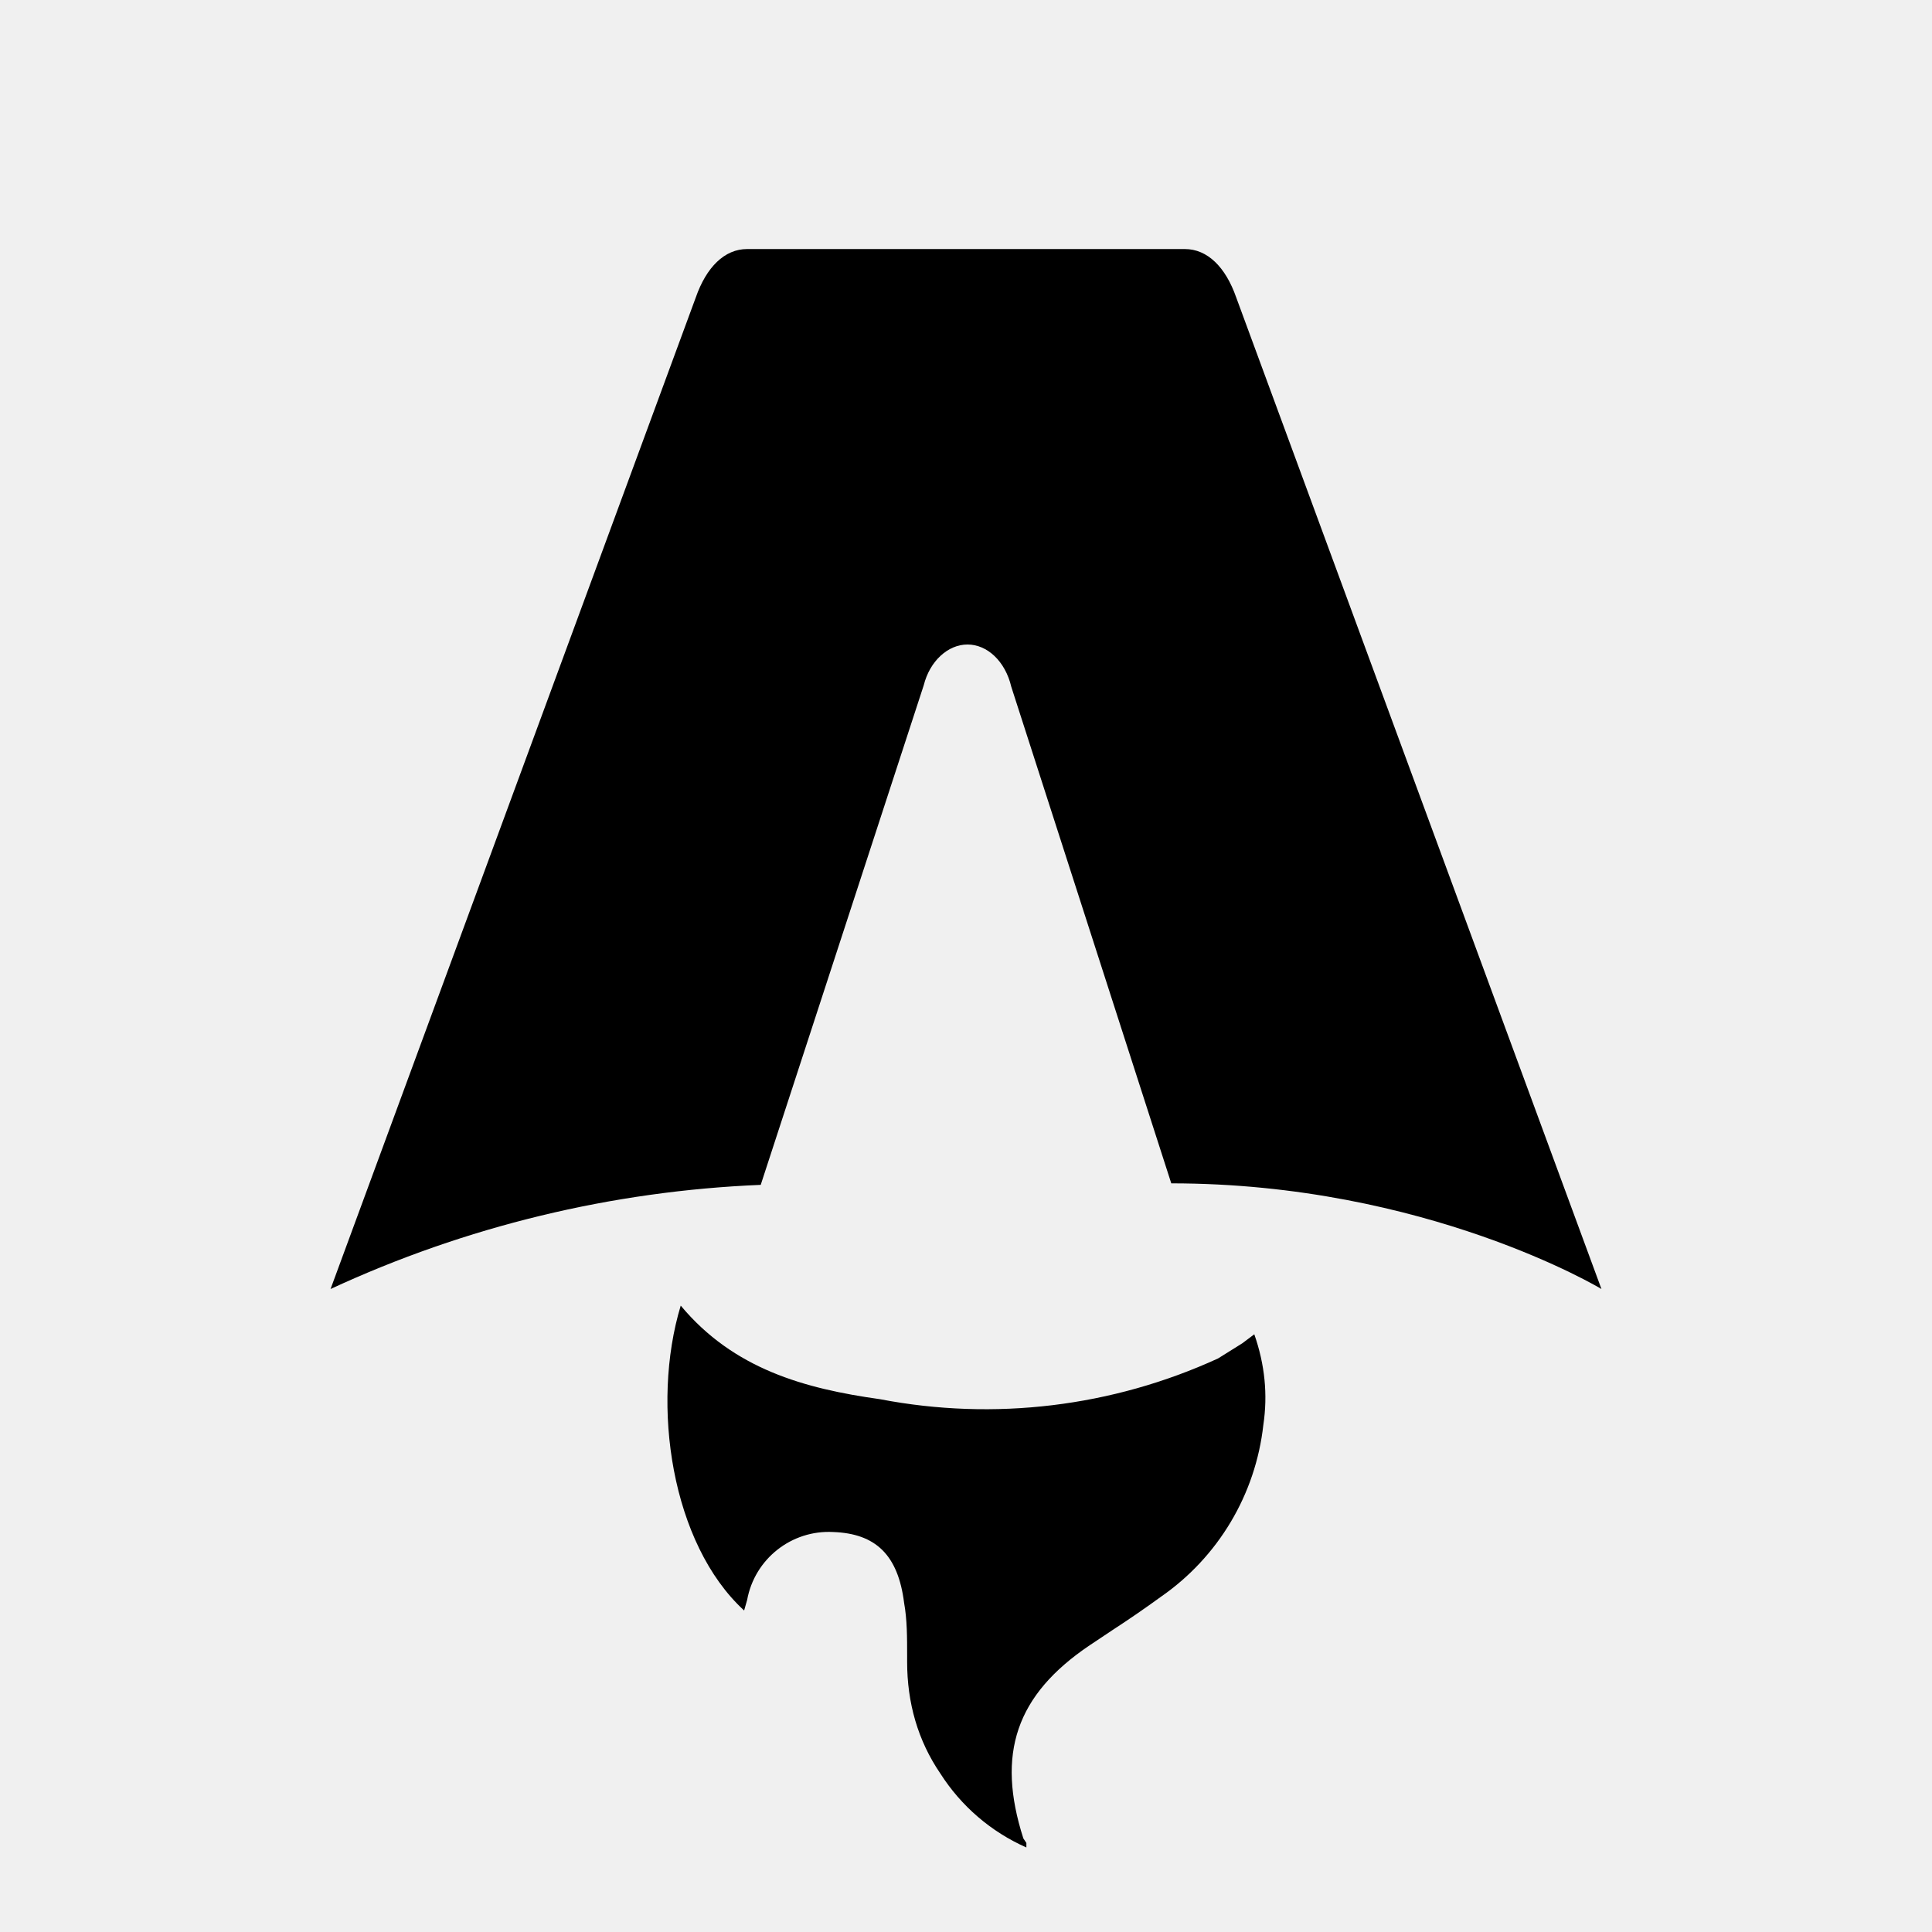
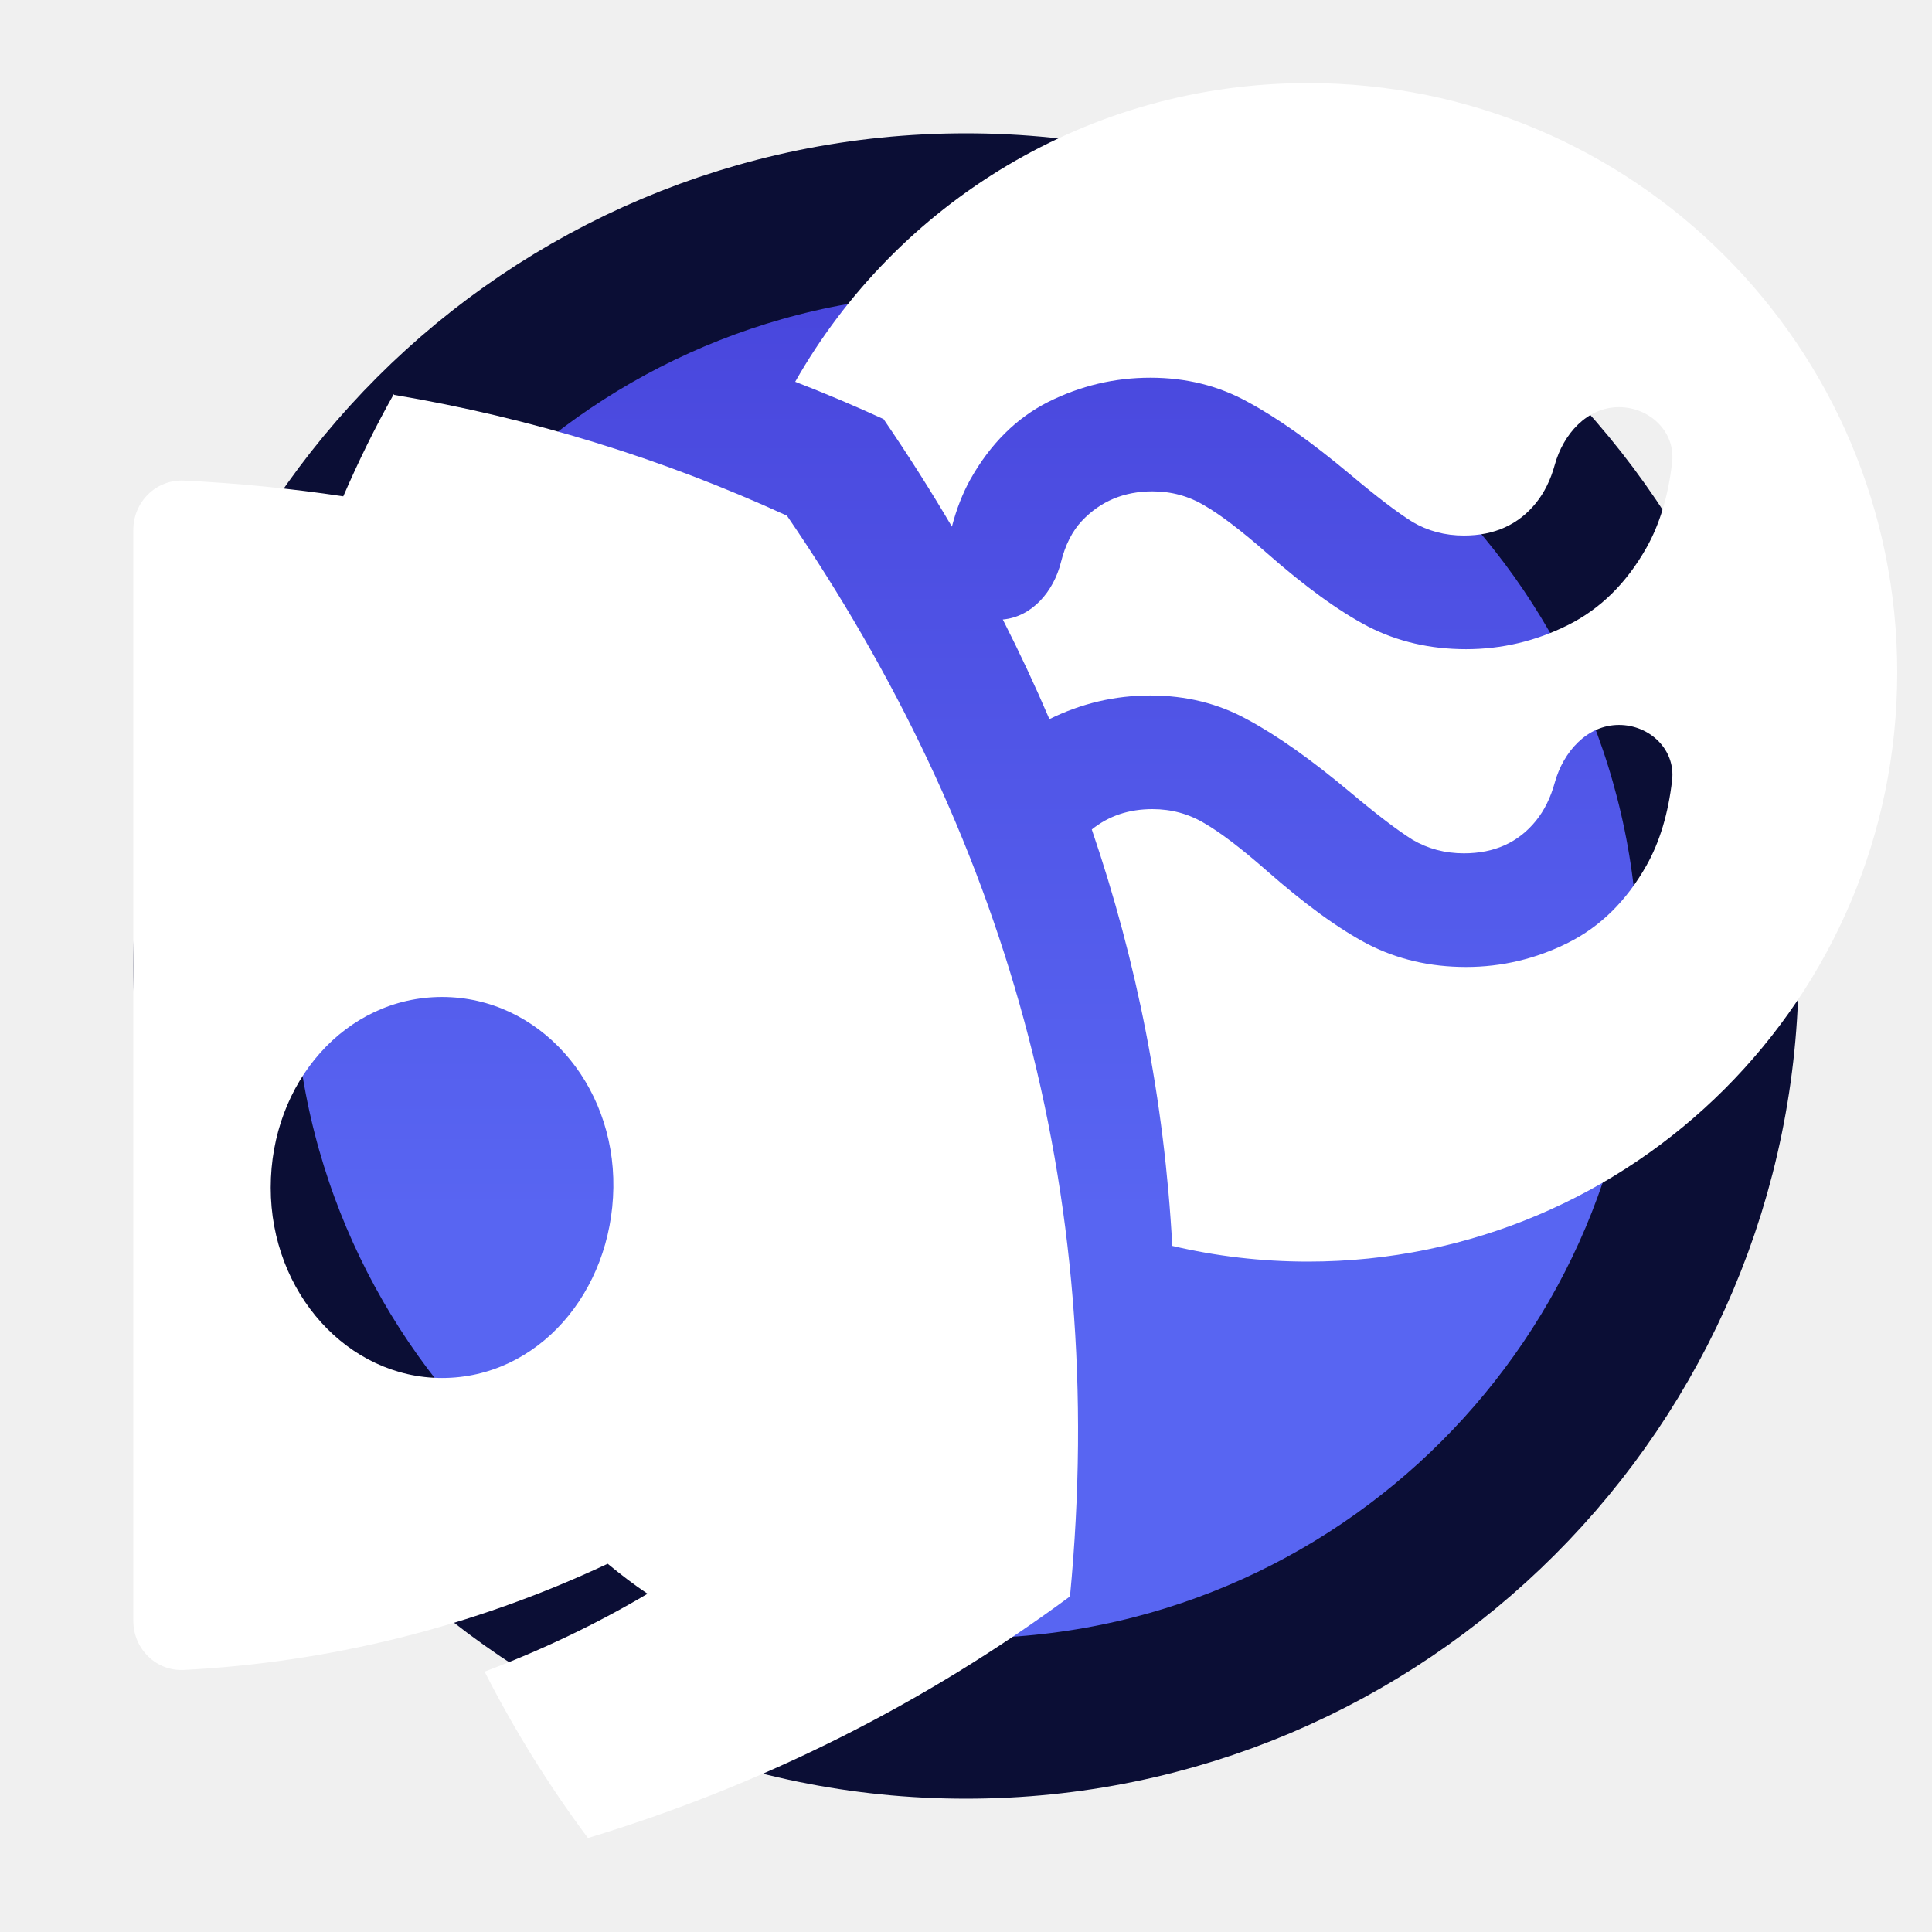
- <svg xmlns="http://www.w3.org/2000/svg" fill="none" viewBox="0 0 128 128">
-   <path d="M50.4 78.5a75.1 75.1 0 0 0-28.5 6.9l24.2-65.7c.7-2 1.9-3.2 3.4-3.2h29c1.5 0 2.7 1.2 3.4 3.2l24.2 65.7s-11.6-7-28.5-7L67 45.5c-.4-1.7-1.6-2.8-2.9-2.8-1.3 0-2.5 1.1-2.9 2.7L50.4 78.5Zm-1.1 28.2Zm-4.2-20.2c-2 6.6-.6 15.8 4.2 20.2a17.5 17.5 0 0 1 .2-.7 5.5 5.5 0 0 1 5.7-4.5c2.8.1 4.3 1.5 4.7 4.7.2 1.1.2 2.3.2 3.5v.4c0 2.7.7 5.2 2.2 7.4a13 13 0 0 0 5.7 4.9v-.3l-.2-.3c-1.8-5.6-.5-9.5 4.4-12.8l1.5-1a73 73 0 0 0 3.2-2.2 16 16 0 0 0 6.8-11.4c.3-2 .1-4-.6-6l-.8.6-1.6 1a37 37 0 0 1-22.4 2.7c-5-.7-9.7-2-13.2-6.2Z" />
-   <style>
-         path { fill: #000; }
-         @media (prefers-color-scheme: dark) {
-             path { fill: #FFF; }
-         }
-     </style>
+ <svg xmlns="http://www.w3.org/2000/svg" width="157" height="157" viewBox="0 0 157 157" fill="none">
+   <path d="M78.5 17.349C112.273 17.349 139.651 44.727 139.651 78.5C139.651 112.273 112.273 139.651 78.5 139.651C44.727 139.651 17.349 112.273 17.349 78.5C17.349 44.727 44.727 17.349 78.5 17.349Z" fill="url(#paint0_linear_155_105)" stroke="#0B0E35" stroke-width="13.031" />
+   <path d="M106.289 6.751C132.735 6.751 154.174 28.19 154.174 54.636C154.174 81.082 132.735 102.521 106.289 102.521C102.494 102.521 98.802 102.079 95.263 101.245C94.62 89.391 92.385 78.132 88.722 67.406C90.09 66.303 91.733 65.752 93.652 65.752C95.192 65.752 96.602 66.137 97.885 66.906C99.168 67.648 100.835 68.916 102.887 70.712C106.022 73.476 108.787 75.486 111.182 76.74C113.576 77.966 116.227 78.579 119.134 78.579C122.041 78.579 124.806 77.923 127.428 76.612C130.051 75.301 132.174 73.206 133.799 70.327C134.872 68.425 135.566 66.119 135.88 63.408C136.169 60.92 134.065 58.911 131.56 58.911C128.967 58.912 127.033 61.101 126.344 63.601C126.008 64.819 125.5 65.85 124.82 66.693C123.395 68.46 121.443 69.344 118.963 69.344C117.424 69.344 116.027 68.973 114.773 68.232C113.547 67.462 111.866 66.18 109.728 64.384C106.564 61.733 103.785 59.767 101.391 58.484C99.025 57.173 96.389 56.517 93.481 56.517C90.608 56.517 87.873 57.158 85.278 58.439C84.109 55.705 82.846 53.006 81.491 50.342C83.864 50.13 85.622 48.063 86.213 45.695C86.567 44.278 87.137 43.154 87.923 42.323C89.434 40.727 91.344 39.928 93.652 39.928C95.191 39.928 96.602 40.313 97.885 41.083C99.168 41.824 100.835 43.092 102.887 44.888C106.022 47.653 108.787 49.662 111.182 50.916C113.576 52.142 116.227 52.755 119.134 52.755C122.041 52.755 124.806 52.099 127.428 50.788C130.051 49.477 132.174 47.382 133.799 44.503C134.872 42.601 135.566 40.295 135.88 37.585C136.169 35.096 134.065 33.088 131.56 33.088C128.967 33.088 127.033 35.277 126.344 37.777C126.008 38.996 125.5 40.026 124.82 40.869C123.395 42.636 121.443 43.52 118.963 43.52C117.424 43.52 116.027 43.149 114.773 42.408C113.547 41.639 111.866 40.356 109.728 38.56C106.564 35.91 103.785 33.943 101.391 32.66C99.025 31.349 96.389 30.694 93.481 30.694C90.574 30.694 87.809 31.349 85.187 32.66C82.593 33.971 80.484 36.066 78.859 38.945C78.228 40.083 77.726 41.366 77.354 42.794C75.616 39.839 73.764 36.927 71.8 34.056C69.437 32.972 67.043 31.96 64.62 31.024C72.852 16.529 88.428 6.751 106.289 6.751Z" fill="white" />
+   <path d="M32.032 32.09L32.001 32.028C30.489 34.713 29.13 37.492 27.896 40.332C23.731 39.707 19.279 39.258 14.951 39.054C12.684 38.947 10.833 40.786 10.833 43.056V131.713C10.833 133.979 12.678 135.82 14.941 135.704C26.731 135.097 38.434 132.22 49.381 127.074C50.43 127.938 51.511 128.772 52.622 129.513C48.393 132.013 43.979 134.112 39.379 135.841C41.787 140.564 44.596 145.101 47.776 149.361C61.883 145.101 75.126 138.464 86.95 129.729C90.159 96.39 81.454 67.496 63.951 41.906C53.795 37.245 43.053 33.942 32.032 32.09ZM35.922 111.979C28.266 111.979 22 105.064 22 96.513C22 87.963 28.081 81.017 35.922 81.017C43.763 81.017 49.967 87.994 49.844 96.513C49.72 105.033 43.701 111.979 35.922 111.979Z" fill="white" />
+   <defs>
+     <linearGradient id="paint0_linear_155_105" x1="78.5" y1="10.833" x2="78.5" y2="146.167" gradientUnits="userSpaceOnUse">
+       <stop stop-color="#4641D9" />
+       <stop offset="0.649" stop-color="#5865F2" />
+     </linearGradient>
+   </defs>
</svg>
